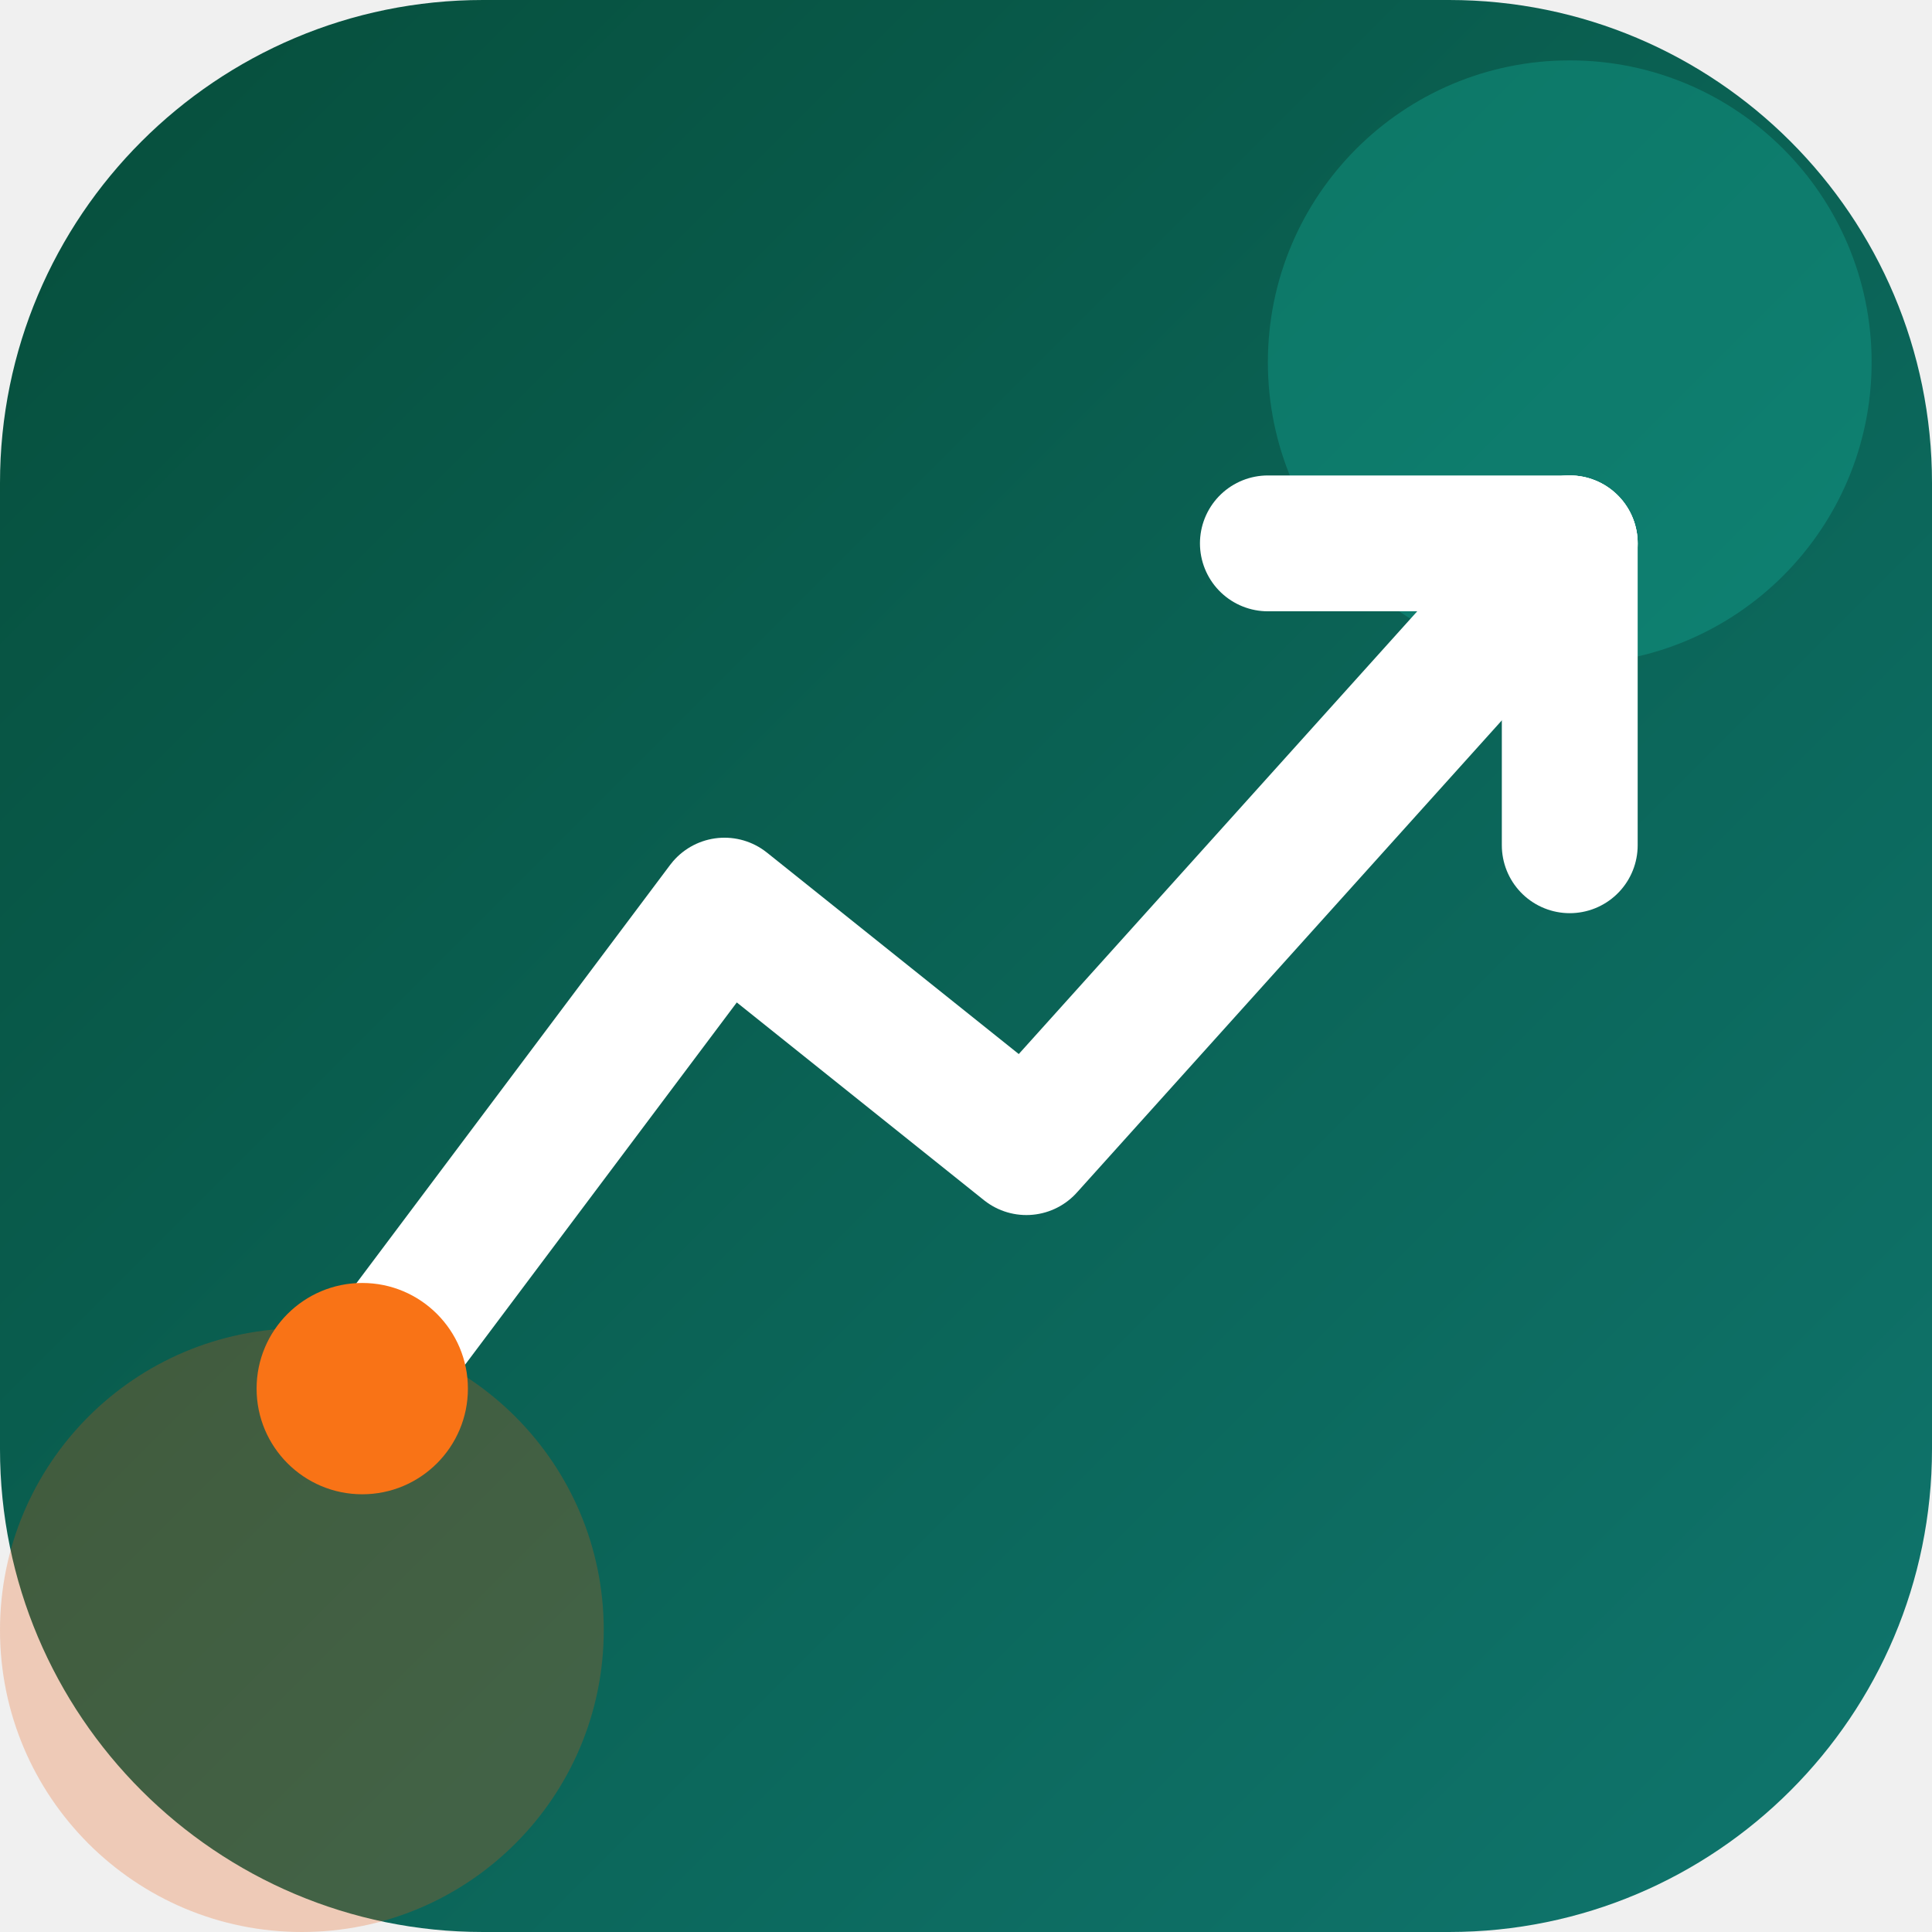
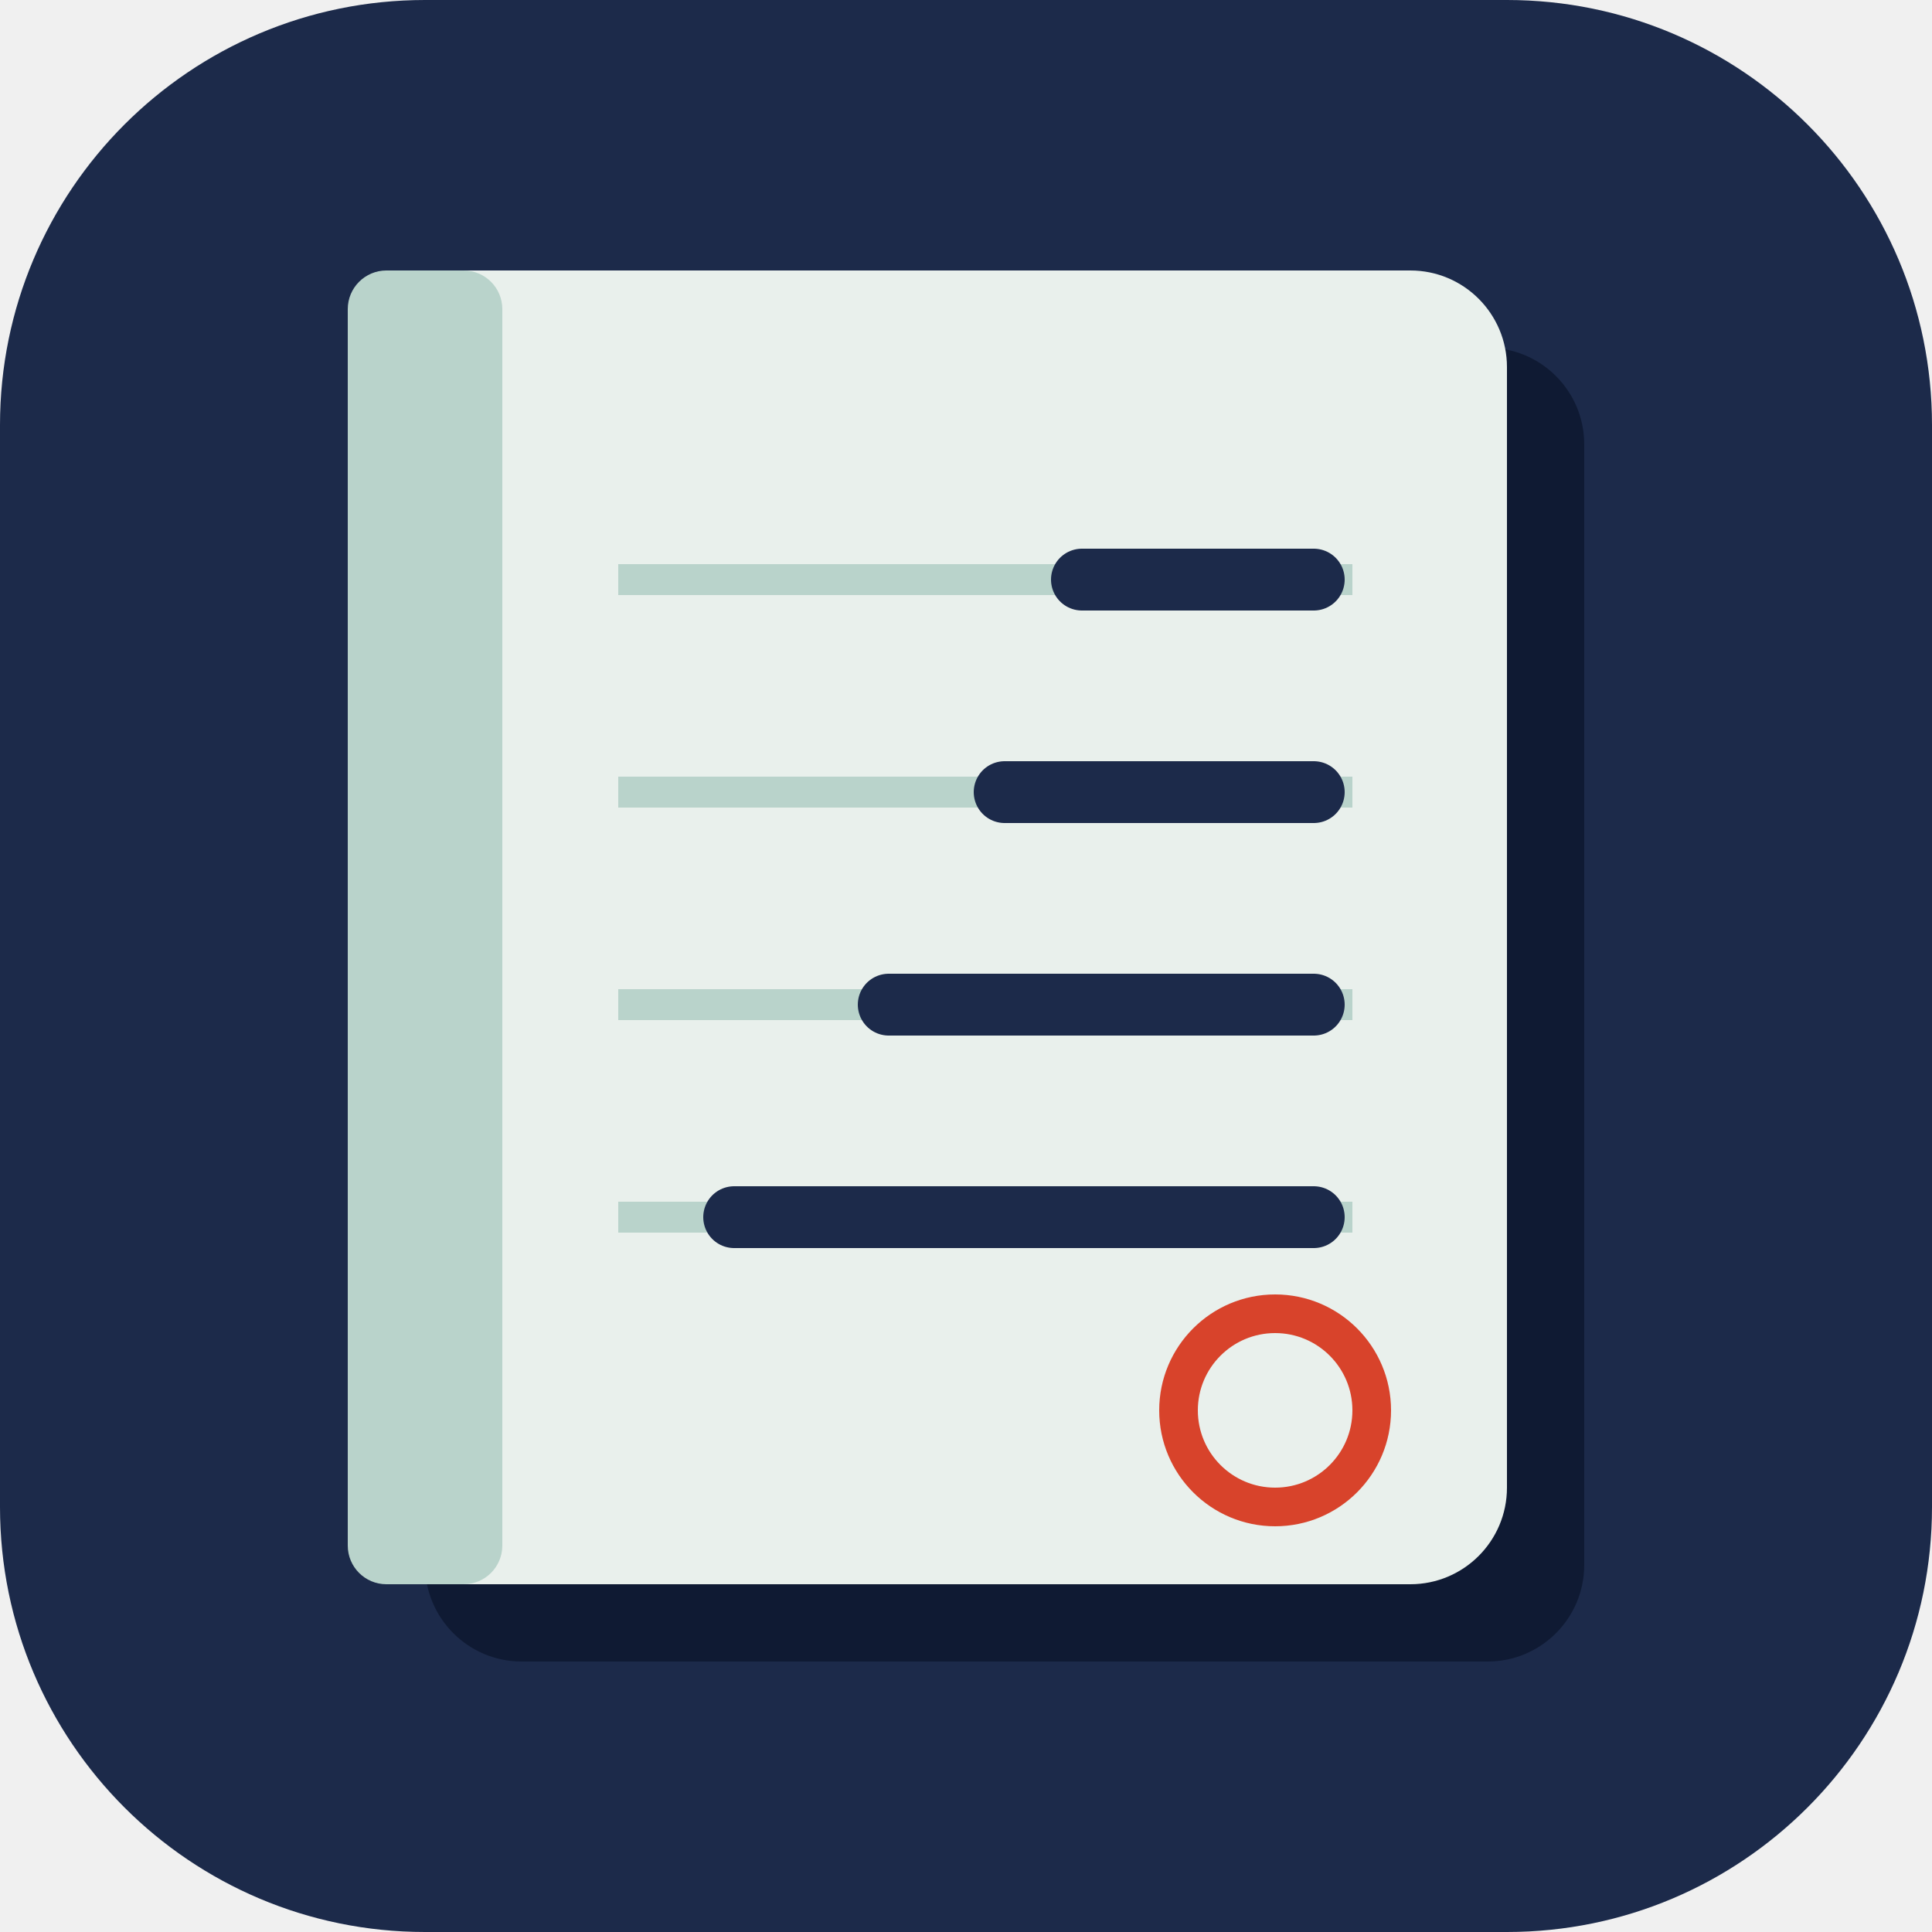
- <svg xmlns="http://www.w3.org/2000/svg" width="64" height="64" viewBox="0 0 64 64" fill="none">
-   <defs>
-     <linearGradient id="bg" x1="0" y1="0" x2="64" y2="64" gradientUnits="userSpaceOnUse">
-       <stop stop-color="#064E3B" />
-       <stop offset="1" stop-color="#0F766E" />
-     </linearGradient>
-   </defs>
-   <rect width="64" height="64" rx="16" fill="url(#bg)" />
-   <circle cx="52" cy="12" r="10" fill="#14B8A6" fill-opacity="0.3" />
-   <circle cx="10" cy="54" r="10" fill="#EA580C" fill-opacity="0.25" />
-   <polyline points="12,46 24,30 34,38 52,18" stroke="white" stroke-width="4.5" stroke-linecap="round" stroke-linejoin="round" fill="none" />
-   <line x1="52" y1="18" x2="42" y2="18" stroke="white" stroke-width="4.5" stroke-linecap="round" />
-   <line x1="52" y1="18" x2="52" y2="28" stroke="white" stroke-width="4.5" stroke-linecap="round" />
-   <circle cx="12" cy="46" r="3.5" fill="#F97316" />
+ <svg xmlns="http://www.w3.org/2000/svg" width="64" height="64" viewBox="0 0 100 100" fill="none">
+   <rect width="100" height="100" rx="22" fill="#1C2A4A" />
+   <rect x="22" y="18" width="60" height="68" rx="5" fill="#0F1A33" />
+   <rect x="18" y="14" width="60" height="68" rx="5" fill="#E9F0EC" />
+   <rect x="18" y="14" width="8" height="68" rx="2" fill="#B9D3CB" />
+   <g stroke="#B9D3CB" stroke-width="1.6">
+     <line x1="32" y1="30" x2="70" y2="30" />
+     <line x1="32" y1="41" x2="70" y2="41" />
+     <line x1="32" y1="52" x2="70" y2="52" />
+     <line x1="32" y1="63" x2="70" y2="63" />
+   </g>
+   <g stroke="#1C2A4A" stroke-width="3.2" stroke-linecap="round">
+     <line x1="56" y1="30" x2="68" y2="30" />
+     <line x1="52" y1="41" x2="68" y2="41" />
+     <line x1="46" y1="52" x2="68" y2="52" />
+     <line x1="38" y1="63" x2="68" y2="63" />
+   </g>
+   <circle cx="66" cy="73" r="5" fill="none" stroke="#D8432B" stroke-width="2" />
</svg>
